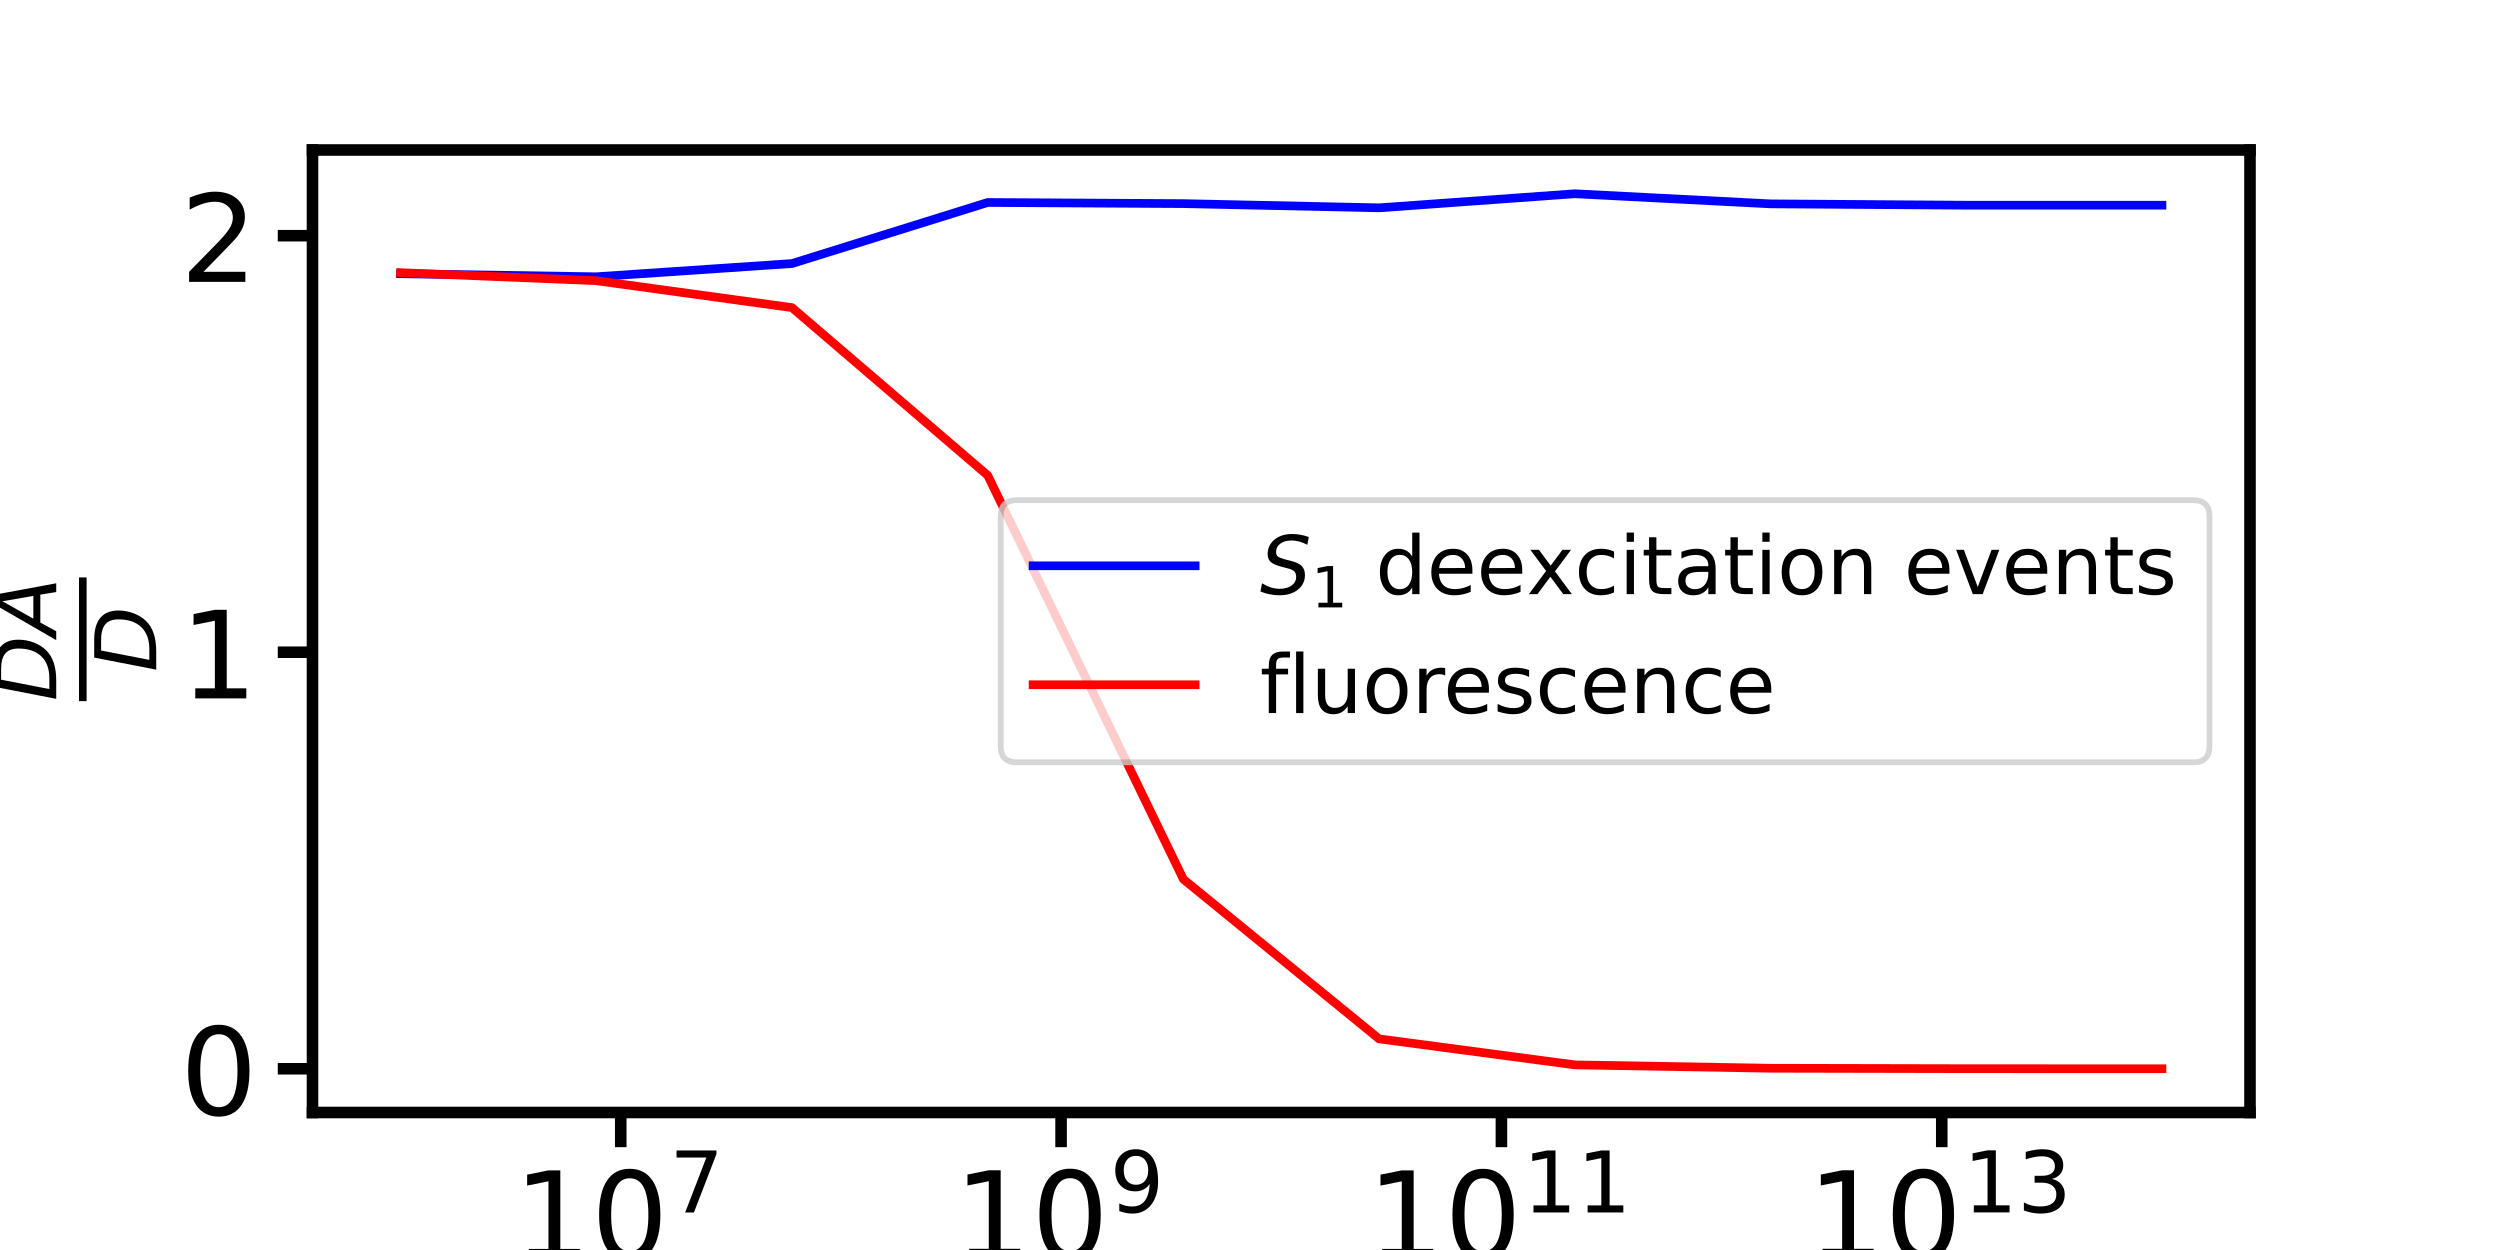
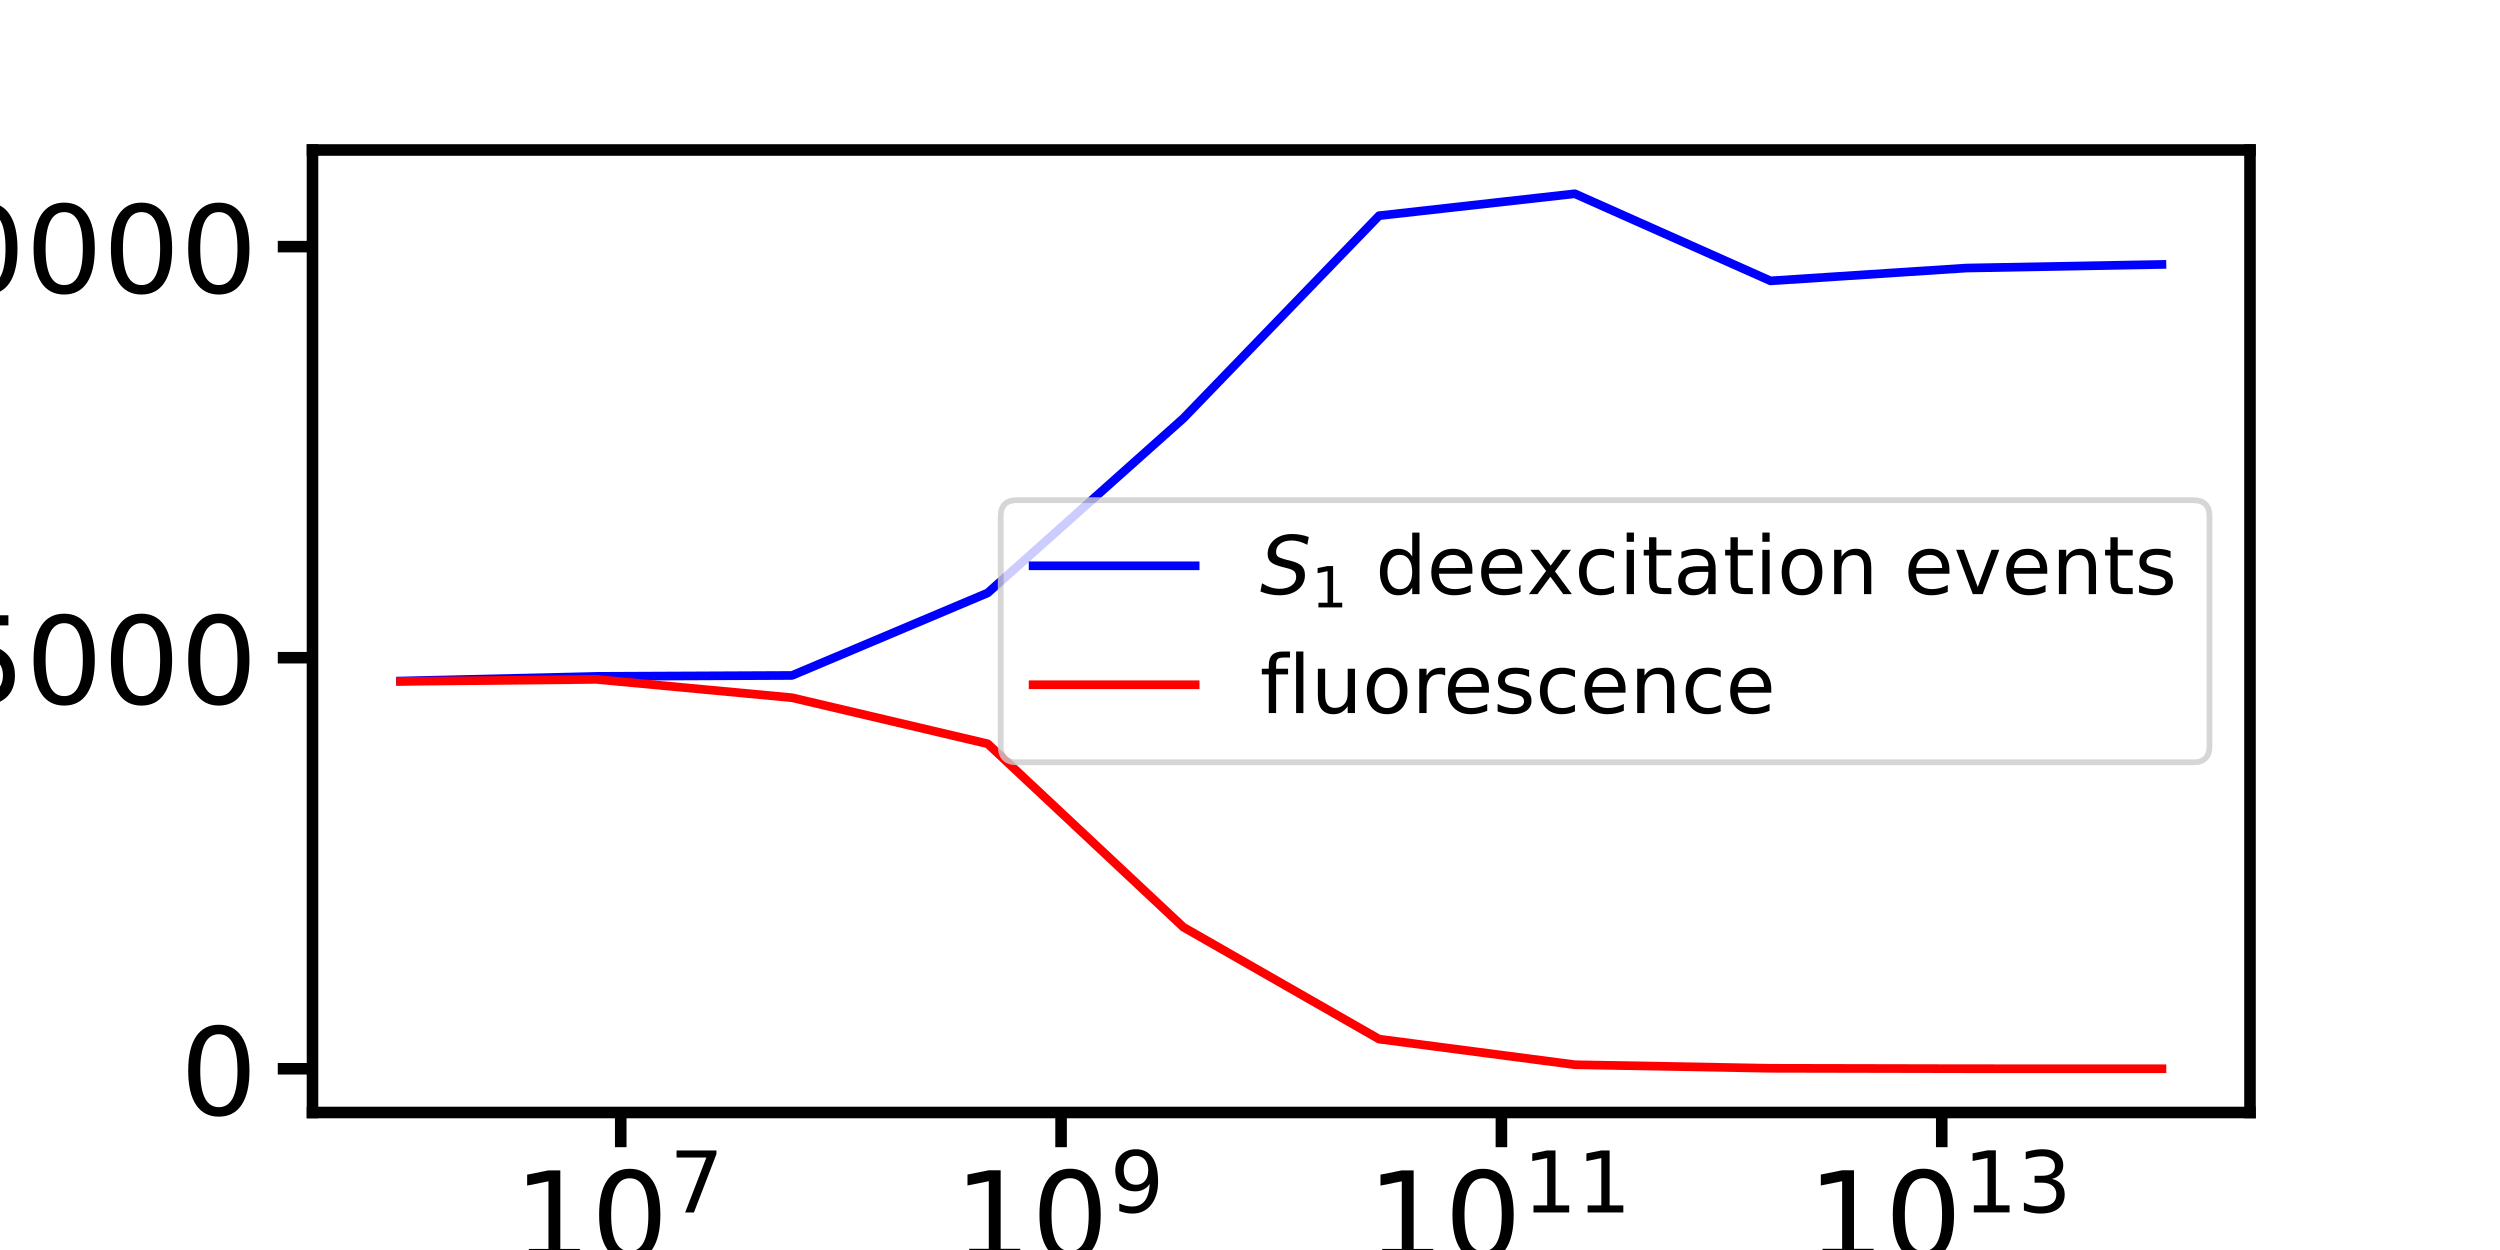
<svg xmlns="http://www.w3.org/2000/svg" xmlns:xlink="http://www.w3.org/1999/xlink" width="432pt" height="216pt" viewBox="0 0 432 216" version="1.1">
  <defs>
    <style type="text/css">*{stroke-linejoin: round; stroke-linecap: butt}</style>
  </defs>
  <g id="figure_1">
    <g id="patch_1">
      <path d="M 0 216  L 432 216  L 432 0  L 0 0  z " style="fill: #ffffff" />
    </g>
    <g id="axes_1">
      <g id="patch_2">
        <path d="M 54 192.24  L 388.8 192.24  L 388.8 25.92  L 54 25.92  z " style="fill: #ffffff" />
      </g>
      <g id="matplotlib.axis_1">
        <g id="xtick_1">
          <g id="line2d_1">
            <defs>
-               <path id="m9c12dc8ef9" d="M 0 0  L 0 6  " style="stroke: #000000; stroke-width: 2" />
-             </defs>
-             <g>
-               <use xlink:href="#m9c12dc8ef9" x="107.264" y="192.24" style="stroke: #000000; stroke-width: 2" />
+               <path id="mf57f95b2d2" d="M 0 0  L 0 6  " style="stroke: #000000; stroke-width: 2" />
+             </defs>
+             <g>
+               <use xlink:href="#mf57f95b2d2" x="107.264" y="192.24" style="stroke: #000000; stroke-width: 2" />
            </g>
          </g>
          <g id="text_1">
            <g transform="translate(88.78364 217.6967) scale(0.21 -0.21)">
              <defs>
                <path id="DejaVuSans-31" d="M 794 531  L 1825 531  L 1825 4091  L 703 3866  L 703 4441  L 1819 4666  L 2450 4666  L 2450 531  L 3481 531  L 3481 0  L 794 0  L 794 531  z " transform="scale(0.015625)" />
                <path id="DejaVuSans-30" d="M 2034 4250  Q 1547 4250 1301 3770  Q 1056 3291 1056 2328  Q 1056 1369 1301 889  Q 1547 409 2034 409  Q 2525 409 2770 889  Q 3016 1369 3016 2328  Q 3016 3291 2770 3770  Q 2525 4250 2034 4250  z M 2034 4750  Q 2819 4750 3233 4129  Q 3647 3509 3647 2328  Q 3647 1150 3233 529  Q 2819 -91 2034 -91  Q 1250 -91 836 529  Q 422 1150 422 2328  Q 422 3509 836 4129  Q 1250 4750 2034 4750  z " transform="scale(0.015625)" />
                <path id="DejaVuSans-37" d="M 525 4666  L 3525 4666  L 3525 4397  L 1831 0  L 1172 0  L 2766 4134  L 525 4134  L 525 4666  z " transform="scale(0.015625)" />
              </defs>
              <use xlink:href="#DejaVuSans-31" transform="translate(0 0.684375)" />
              <use xlink:href="#DejaVuSans-30" transform="translate(63.62305 0.684375)" />
              <use xlink:href="#DejaVuSans-37" transform="translate(128.2031 38.96563) scale(0.7)" />
            </g>
          </g>
        </g>
        <g id="xtick_2">
          <g id="line2d_2">
            <g>
-               <use xlink:href="#m9c12dc8ef9" x="183.355" y="192.24" style="stroke: #000000; stroke-width: 2" />
+               <use xlink:href="#mf57f95b2d2" x="183.355" y="192.24" style="stroke: #000000; stroke-width: 2" />
            </g>
          </g>
          <g id="text_2">
            <g transform="translate(164.8745 217.6967) scale(0.21 -0.21)">
              <defs>
                <path id="DejaVuSans-39" d="M 703 97  L 703 672  Q 941 559 1184 500  Q 1428 441 1663 441  Q 2288 441 2617 861  Q 2947 1281 2994 2138  Q 2813 1869 2534 1725  Q 2256 1581 1919 1581  Q 1219 1581 811 2004  Q 403 2428 403 3163  Q 403 3881 828 4315  Q 1253 4750 1959 4750  Q 2769 4750 3195 4129  Q 3622 3509 3622 2328  Q 3622 1225 3098 567  Q 2575 -91 1691 -91  Q 1453 -91 1209 -44  Q 966 3 703 97  z M 1959 2075  Q 2384 2075 2632 2365  Q 2881 2656 2881 3163  Q 2881 3666 2632 3958  Q 2384 4250 1959 4250  Q 1534 4250 1286 3958  Q 1038 3666 1038 3163  Q 1038 2656 1286 2365  Q 1534 2075 1959 2075  z " transform="scale(0.015625)" />
              </defs>
              <use xlink:href="#DejaVuSans-31" transform="translate(0 0.765625)" />
              <use xlink:href="#DejaVuSans-30" transform="translate(63.62305 0.765625)" />
              <use xlink:href="#DejaVuSans-39" transform="translate(128.2031 39.04688) scale(0.7)" />
            </g>
          </g>
        </g>
        <g id="xtick_3">
          <g id="line2d_3">
            <g>
-               <use xlink:href="#m9c12dc8ef9" x="259.445" y="192.24" style="stroke: #000000; stroke-width: 2" />
+               <use xlink:href="#mf57f95b2d2" x="259.445" y="192.24" style="stroke: #000000; stroke-width: 2" />
            </g>
          </g>
          <g id="text_3">
            <g transform="translate(236.2405 217.6967) scale(0.21 -0.21)">
              <use xlink:href="#DejaVuSans-31" transform="translate(0 0.684375)" />
              <use xlink:href="#DejaVuSans-30" transform="translate(63.62305 0.684375)" />
              <use xlink:href="#DejaVuSans-31" transform="translate(128.2031 38.96563) scale(0.7)" />
              <use xlink:href="#DejaVuSans-31" transform="translate(172.7393 38.96563) scale(0.7)" />
            </g>
          </g>
        </g>
        <g id="xtick_4">
          <g id="line2d_4">
            <g>
-               <use xlink:href="#m9c12dc8ef9" x="335.536" y="192.24" style="stroke: #000000; stroke-width: 2" />
+               <use xlink:href="#mf57f95b2d2" x="335.536" y="192.24" style="stroke: #000000; stroke-width: 2" />
            </g>
          </g>
          <g id="text_4">
            <g transform="translate(312.3314 217.6967) scale(0.21 -0.21)">
              <defs>
                <path id="DejaVuSans-33" d="M 2597 2516  Q 3050 2419 3304 2112  Q 3559 1806 3559 1356  Q 3559 666 3084 287  Q 2609 -91 1734 -91  Q 1441 -91 1130 -33  Q 819 25 488 141  L 488 750  Q 750 597 1062 519  Q 1375 441 1716 441  Q 2309 441 2620 675  Q 2931 909 2931 1356  Q 2931 1769 2642 2001  Q 2353 2234 1838 2234  L 1294 2234  L 1294 2753  L 1863 2753  Q 2328 2753 2575 2939  Q 2822 3125 2822 3475  Q 2822 3834 2567 4026  Q 2313 4219 1838 4219  Q 1578 4219 1281 4162  Q 984 4106 628 3988  L 628 4550  Q 988 4650 1302 4700  Q 1616 4750 1894 4750  Q 2613 4750 3031 4423  Q 3450 4097 3450 3541  Q 3450 3153 3228 2886  Q 3006 2619 2597 2516  z " transform="scale(0.015625)" />
              </defs>
              <use xlink:href="#DejaVuSans-31" transform="translate(0 0.765625)" />
              <use xlink:href="#DejaVuSans-30" transform="translate(63.62305 0.765625)" />
              <use xlink:href="#DejaVuSans-31" transform="translate(128.2031 39.04688) scale(0.7)" />
              <use xlink:href="#DejaVuSans-33" transform="translate(172.7393 39.04688) scale(0.7)" />
            </g>
          </g>
        </g>
        <g id="text_5">
          <g transform="translate(167.85 244.1667) scale(0.21 -0.21)">
            <defs>
              <path id="DejaVuSans-Oblique-6b" d="M 1172 4863  L 1747 4863  L 1197 2028  L 3169 3500  L 3916 3500  L 1716 1825  L 3322 0  L 2625 0  L 1131 1709  L 800 0  L 225 0  L 1172 4863  z " transform="scale(0.015625)" />
              <path id="DejaVuSans-Oblique-46" d="M 1081 4666  L 3756 4666  L 3653 4134  L 1606 4134  L 1338 2759  L 3188 2759  L 3084 2228  L 1234 2228  L 800 0  L 172 0  L 1081 4666  z " transform="scale(0.015625)" />
              <path id="DejaVuSans-Oblique-52" d="M 1613 4147  L 1294 2491  L 2106 2491  Q 2584 2491 2879 2755  Q 3175 3019 3175 3444  Q 3175 3784 2976 3965  Q 2778 4147 2406 4147  L 1613 4147  z M 2772 2241  Q 2972 2194 3105 2009  Q 3238 1825 3413 1275  L 3809 0  L 3144 0  L 2778 1197  Q 2638 1659 2453 1815  Q 2269 1972 1888 1972  L 1191 1972  L 806 0  L 172 0  L 1081 4666  L 2503 4666  Q 3150 4666 3495 4373  Q 3841 4081 3841 3531  Q 3841 3044 3547 2687  Q 3253 2331 2772 2241  z " transform="scale(0.015625)" />
              <path id="DejaVuSans-Oblique-45" d="M 1081 4666  L 4031 4666  L 3928 4134  L 1606 4134  L 1338 2753  L 3566 2753  L 3463 2222  L 1234 2222  L 909 531  L 3284 531  L 3181 0  L 172 0  L 1081 4666  z " transform="scale(0.015625)" />
              <path id="DejaVuSans-Oblique-54" d="M 378 4666  L 4325 4666  L 4225 4134  L 2559 4134  L 1759 0  L 1125 0  L 1925 4134  L 275 4134  L 378 4666  z " transform="scale(0.015625)" />
              <path id="DejaVuSans-5b" d="M 550 4863  L 1875 4863  L 1875 4416  L 1125 4416  L 1125 -397  L 1875 -397  L 1875 -844  L 550 -844  L 550 4863  z " transform="scale(0.015625)" />
              <path id="DejaVuSans-Oblique-73" d="M 3200 3397  L 3091 2853  Q 2863 2978 2609 3040  Q 2356 3103 2088 3103  Q 1634 3103 1373 2948  Q 1113 2794 1113 2528  Q 1113 2219 1719 2053  Q 1766 2041 1788 2034  L 1972 1978  Q 2547 1819 2739 1644  Q 2931 1469 2931 1166  Q 2931 609 2489 259  Q 2047 -91 1331 -91  Q 1053 -91 747 -37  Q 441 16 72 128  L 184 722  Q 500 559 806 475  Q 1113 391 1394 391  Q 1816 391 2080 572  Q 2344 753 2344 1031  Q 2344 1331 1650 1516  L 1591 1531  L 1394 1581  Q 956 1697 753 1886  Q 550 2075 550 2369  Q 550 2928 970 3256  Q 1391 3584 2113 3584  Q 2397 3584 2667 3537  Q 2938 3491 3200 3397  z " transform="scale(0.015625)" />
              <path id="DejaVuSans-2212" d="M 678 2272  L 4684 2272  L 4684 1741  L 678 1741  L 678 2272  z " transform="scale(0.015625)" />
              <path id="DejaVuSans-5d" d="M 1947 4863  L 1947 -844  L 622 -844  L 622 -397  L 1369 -397  L 1369 4416  L 622 4416  L 622 4863  L 1947 4863  z " transform="scale(0.015625)" />
            </defs>
            <use xlink:href="#DejaVuSans-Oblique-6b" transform="translate(0 0.684375)" />
            <use xlink:href="#DejaVuSans-Oblique-46" transform="translate(57.91016 -15.72188) scale(0.7)" />
            <use xlink:href="#DejaVuSans-Oblique-52" transform="translate(98.17383 -15.72188) scale(0.7)" />
            <use xlink:href="#DejaVuSans-Oblique-45" transform="translate(146.8115 -15.72188) scale(0.7)" />
            <use xlink:href="#DejaVuSans-Oblique-54" transform="translate(191.04 -15.72188) scale(0.7)" />
            <use xlink:href="#DejaVuSans-5b" transform="translate(269.0036 0.684375)" />
            <use xlink:href="#DejaVuSans-Oblique-73" transform="translate(308.0173 0.684375)" />
            <use xlink:href="#DejaVuSans-2212" transform="translate(364.7668 38.96563) scale(0.7)" />
            <use xlink:href="#DejaVuSans-31" transform="translate(423.4191 38.96563) scale(0.7)" />
            <use xlink:href="#DejaVuSans-5d" transform="translate(470.6896 0.684375)" />
          </g>
        </g>
      </g>
      <g id="matplotlib.axis_2">
        <g id="ytick_1">
          <g id="line2d_5">
            <defs>
-               <path id="m9ebc8782dd" d="M 0 0  L -6 0  " style="stroke: #000000; stroke-width: 2" />
-             </defs>
-             <g>
-               <use xlink:href="#m9ebc8782dd" x="54" y="184.683" style="stroke: #000000; stroke-width: 2" />
+               <path id="m5a0ce942e7" d="M 0 0  L -6 0  " style="stroke: #000000; stroke-width: 2" />
+             </defs>
+             <g>
+               <use xlink:href="#m5a0ce942e7" x="54" y="184.681" style="stroke: #000000; stroke-width: 2" />
            </g>
          </g>
          <g id="text_6">
-             <g transform="translate(31.13875 192.6611) scale(0.21 -0.21)">
+             <g transform="translate(31.13875 192.6597) scale(0.21 -0.21)">
              <use xlink:href="#DejaVuSans-30" />
            </g>
          </g>
        </g>
        <g id="ytick_2">
          <g id="line2d_6">
            <g>
-               <use xlink:href="#m9ebc8782dd" x="54" y="112.705" style="stroke: #000000; stroke-width: 2" />
+               <use xlink:href="#m5a0ce942e7" x="54" y="113.651" style="stroke: #000000; stroke-width: 2" />
            </g>
          </g>
          <g id="text_7">
-             <g transform="translate(31.13875 120.6837) scale(0.21 -0.21)">
-               <use xlink:href="#DejaVuSans-31" />
+             <g transform="translate(-8.945 121.6292) scale(0.21 -0.21)">
+               <defs>
+                 <path id="DejaVuSans-35" d="M 691 4666  L 3169 4666  L 3169 4134  L 1269 4134  L 1269 2991  Q 1406 3038 1543 3061  Q 1681 3084 1819 3084  Q 2600 3084 3056 2656  Q 3513 2228 3513 1497  Q 3513 744 3044 326  Q 2575 -91 1722 -91  Q 1428 -91 1123 -41  Q 819 9 494 109  L 494 744  Q 775 591 1075 516  Q 1375 441 1709 441  Q 2250 441 2565 725  Q 2881 1009 2881 1497  Q 2881 1984 2565 2268  Q 2250 2553 1709 2553  Q 1456 2553 1204 2497  Q 953 2441 691 2322  L 691 4666  z " transform="scale(0.015625)" />
+               </defs>
+               <use xlink:href="#DejaVuSans-35" />
+               <use xlink:href="#DejaVuSans-30" x="63.623" />
+               <use xlink:href="#DejaVuSans-30" x="127.246" />
+               <use xlink:href="#DejaVuSans-30" x="190.869" />
            </g>
          </g>
        </g>
        <g id="ytick_3">
          <g id="line2d_7">
            <g>
-               <use xlink:href="#m9ebc8782dd" x="54" y="40.728" style="stroke: #000000; stroke-width: 2" />
+               <use xlink:href="#m5a0ce942e7" x="54" y="42.62" style="stroke: #000000; stroke-width: 2" />
            </g>
          </g>
          <g id="text_8">
-             <g transform="translate(31.13875 48.7063) scale(0.21 -0.21)">
-               <defs>
-                 <path id="DejaVuSans-32" d="M 1228 531  L 3431 531  L 3431 0  L 469 0  L 469 531  Q 828 903 1448 1529  Q 2069 2156 2228 2338  Q 2531 2678 2651 2914  Q 2772 3150 2772 3378  Q 2772 3750 2511 3984  Q 2250 4219 1831 4219  Q 1534 4219 1204 4116  Q 875 4013 500 3803  L 500 4441  Q 881 4594 1212 4672  Q 1544 4750 1819 4750  Q 2544 4750 2975 4387  Q 3406 4025 3406 3419  Q 3406 3131 3298 2873  Q 3191 2616 2906 2266  Q 2828 2175 2409 1742  Q 1991 1309 1228 531  z " transform="scale(0.015625)" />
-               </defs>
-               <use xlink:href="#DejaVuSans-32" />
+             <g transform="translate(-22.30625 50.59882) scale(0.21 -0.21)">
+               <use xlink:href="#DejaVuSans-31" />
+               <use xlink:href="#DejaVuSans-30" x="63.623" />
+               <use xlink:href="#DejaVuSans-30" x="127.246" />
+               <use xlink:href="#DejaVuSans-30" x="190.869" />
+               <use xlink:href="#DejaVuSans-30" x="254.492" />
            </g>
          </g>
        </g>
        <g id="text_9">
-           <g transform="translate(18.94875 121.155) rotate(-90) scale(0.21 -0.21)">
+           <g transform="translate(-34.49625 121.155) rotate(-90) scale(0.21 -0.21)">
            <defs>
              <path id="DejaVuSans-Oblique-44" d="M 1081 4666  L 2438 4666  Q 3519 4666 4070 4208  Q 4622 3750 4622 2847  Q 4622 2250 4412 1698  Q 4203 1147 3834 769  Q 3463 381 2891 190  Q 2319 0 1538 0  L 172 0  L 1081 4666  z M 1613 4147  L 909 519  L 1734 519  Q 2794 519 3375 1128  Q 3956 1738 3956 2847  Q 3956 3519 3581 3833  Q 3206 4147 2406 4147  L 1613 4147  z " transform="scale(0.015625)" />
              <path id="DejaVuSans-Oblique-41" d="M 2356 4666  L 3072 4666  L 3938 0  L 3278 0  L 3084 1197  L 984 1197  L 325 0  L -341 0  L 2356 4666  z M 2584 4044  L 1275 1722  L 2988 1722  L 2584 4044  z " transform="scale(0.015625)" />
            </defs>
            <use xlink:href="#DejaVuSans-Oblique-44" transform="translate(0 43.96563) scale(0.7)" />
            <use xlink:href="#DejaVuSans-Oblique-41" transform="translate(53.90137 43.96563) scale(0.7)" />
            <use xlink:href="#DejaVuSans-Oblique-44" transform="translate(24 -38.31875) scale(0.7)" />
            <path d="M 0 18.966  L 0 25.216  L 101.787 25.216  L 101.787 18.966  L 0 18.966  z " />
          </g>
        </g>
      </g>
      <g id="line2d_8">
-         <path d="M 69.218 47.3  L 103.036 47.827  L 136.855 45.538  L 170.673 34.987  L 204.491 35.185  L 238.309 35.914  L 272.127 33.48  L 305.945 35.226  L 339.764 35.458  L 373.582 35.458  " clip-path="url(#p68d726aea6)" style="fill: none; stroke: #0000ff; stroke-width: 1.5; stroke-linecap: square" />
+         <path d="M 69.218 117.678  L 103.036 116.877  L 136.855 116.718  L 170.673 102.456  L 204.491 72.286  L 238.309 37.27  L 272.127 33.48  L 305.945 48.532  L 339.764 46.319  L 373.582 45.695  " clip-path="url(#pdc94e674fd)" style="fill: none; stroke: #0000ff; stroke-width: 1.5; stroke-linecap: square" />
      </g>
      <g id="line2d_9">
-         <path d="M 69.218 47.115  L 103.036 48.508  L 136.855 53.157  L 170.673 82.141  L 204.491 151.937  L 238.309 179.518  L 272.127 184.011  L 305.945 184.592  L 339.764 184.667  L 373.582 184.68  " clip-path="url(#p68d726aea6)" style="fill: none; stroke: #ff0000; stroke-width: 1.5; stroke-linecap: square" />
+         <path d="M 69.218 117.745  L 103.036 117.398  L 136.855 120.564  L 170.673 128.524  L 204.491 160.219  L 238.309 179.559  L 272.127 183.984  L 305.945 184.6  L 339.764 184.671  L 373.582 184.68  " clip-path="url(#pdc94e674fd)" style="fill: none; stroke: #ff0000; stroke-width: 1.5; stroke-linecap: square" />
      </g>
      <g id="patch_3">
        <path d="M 54 192.24  L 54 25.92  " style="fill: none; stroke: #000000; stroke-width: 2; stroke-linejoin: miter; stroke-linecap: square" />
      </g>
      <g id="patch_4">
        <path d="M 388.8 192.24  L 388.8 25.92  " style="fill: none; stroke: #000000; stroke-width: 2; stroke-linejoin: miter; stroke-linecap: square" />
      </g>
      <g id="patch_5">
        <path d="M 54 192.24  L 388.8 192.24  " style="fill: none; stroke: #000000; stroke-width: 2; stroke-linejoin: miter; stroke-linecap: square" />
      </g>
      <g id="patch_6">
        <path d="M 54 25.92  L 388.8 25.92  " style="fill: none; stroke: #000000; stroke-width: 2; stroke-linejoin: miter; stroke-linecap: square" />
      </g>
      <g id="legend_1">
        <g id="patch_7">
          <path d="M 175.72 131.729  L 379 131.729  Q 381.8 131.729 381.8 128.929  L 381.8 89.231  Q 381.8 86.431 379 86.431  L 175.72 86.431  Q 172.92 86.431 172.92 89.231  L 172.92 128.929  Q 172.92 131.729 175.72 131.729  z " style="fill: #ffffff; opacity: 0.8; stroke: #cccccc; stroke-linejoin: miter" />
        </g>
        <g id="line2d_10">
          <path d="M 178.52 97.768  L 192.52 97.768  L 206.52 97.768  " style="fill: none; stroke: #0000ff; stroke-width: 1.5; stroke-linecap: square" />
        </g>
        <g id="text_10">
          <g transform="translate(217.72 102.6684) scale(0.14 -0.14)">
            <defs>
              <path id="DejaVuSans-Oblique-53" d="M 3859 4513  L 3738 3897  Q 3422 4066 3111 4152  Q 2800 4238 2509 4238  Q 1944 4238 1609 3991  Q 1275 3744 1275 3334  Q 1275 3109 1398 2989  Q 1522 2869 2034 2731  L 2413 2638  Q 3053 2472 3303 2217  Q 3553 1963 3553 1503  Q 3553 797 2998 353  Q 2444 -91 1538 -91  Q 1166 -91 791 -17  Q 416 56 38 206  L 166 856  Q 513 641 861 531  Q 1209 422 1556 422  Q 2147 422 2503 684  Q 2859 947 2859 1369  Q 2859 1650 2717 1795  Q 2575 1941 2106 2059  L 1728 2156  Q 1081 2325 845 2545  Q 609 2766 609 3163  Q 609 3859 1145 4304  Q 1681 4750 2541 4750  Q 2875 4750 3203 4690  Q 3531 4631 3859 4513  z " transform="scale(0.015625)" />
              <path id="DejaVuSans-20" transform="scale(0.015625)" />
              <path id="DejaVuSans-64" d="M 2906 2969  L 2906 4863  L 3481 4863  L 3481 0  L 2906 0  L 2906 525  Q 2725 213 2448 61  Q 2172 -91 1784 -91  Q 1150 -91 751 415  Q 353 922 353 1747  Q 353 2572 751 3078  Q 1150 3584 1784 3584  Q 2172 3584 2448 3432  Q 2725 3281 2906 2969  z M 947 1747  Q 947 1113 1208 752  Q 1469 391 1925 391  Q 2381 391 2643 752  Q 2906 1113 2906 1747  Q 2906 2381 2643 2742  Q 2381 3103 1925 3103  Q 1469 3103 1208 2742  Q 947 2381 947 1747  z " transform="scale(0.015625)" />
              <path id="DejaVuSans-65" d="M 3597 1894  L 3597 1613  L 953 1613  Q 991 1019 1311 708  Q 1631 397 2203 397  Q 2534 397 2845 478  Q 3156 559 3463 722  L 3463 178  Q 3153 47 2828 -22  Q 2503 -91 2169 -91  Q 1331 -91 842 396  Q 353 884 353 1716  Q 353 2575 817 3079  Q 1281 3584 2069 3584  Q 2775 3584 3186 3129  Q 3597 2675 3597 1894  z M 3022 2063  Q 3016 2534 2758 2815  Q 2500 3097 2075 3097  Q 1594 3097 1305 2825  Q 1016 2553 972 2059  L 3022 2063  z " transform="scale(0.015625)" />
              <path id="DejaVuSans-78" d="M 3513 3500  L 2247 1797  L 3578 0  L 2900 0  L 1881 1375  L 863 0  L 184 0  L 1544 1831  L 300 3500  L 978 3500  L 1906 2253  L 2834 3500  L 3513 3500  z " transform="scale(0.015625)" />
              <path id="DejaVuSans-63" d="M 3122 3366  L 3122 2828  Q 2878 2963 2633 3030  Q 2388 3097 2138 3097  Q 1578 3097 1268 2742  Q 959 2388 959 1747  Q 959 1106 1268 751  Q 1578 397 2138 397  Q 2388 397 2633 464  Q 2878 531 3122 666  L 3122 134  Q 2881 22 2623 -34  Q 2366 -91 2075 -91  Q 1284 -91 818 406  Q 353 903 353 1747  Q 353 2603 823 3093  Q 1294 3584 2113 3584  Q 2378 3584 2631 3529  Q 2884 3475 3122 3366  z " transform="scale(0.015625)" />
              <path id="DejaVuSans-69" d="M 603 3500  L 1178 3500  L 1178 0  L 603 0  L 603 3500  z M 603 4863  L 1178 4863  L 1178 4134  L 603 4134  L 603 4863  z " transform="scale(0.015625)" />
              <path id="DejaVuSans-74" d="M 1172 4494  L 1172 3500  L 2356 3500  L 2356 3053  L 1172 3053  L 1172 1153  Q 1172 725 1289 603  Q 1406 481 1766 481  L 2356 481  L 2356 0  L 1766 0  Q 1100 0 847 248  Q 594 497 594 1153  L 594 3053  L 172 3053  L 172 3500  L 594 3500  L 594 4494  L 1172 4494  z " transform="scale(0.015625)" />
              <path id="DejaVuSans-61" d="M 2194 1759  Q 1497 1759 1228 1600  Q 959 1441 959 1056  Q 959 750 1161 570  Q 1363 391 1709 391  Q 2188 391 2477 730  Q 2766 1069 2766 1631  L 2766 1759  L 2194 1759  z M 3341 1997  L 3341 0  L 2766 0  L 2766 531  Q 2569 213 2275 61  Q 1981 -91 1556 -91  Q 1019 -91 701 211  Q 384 513 384 1019  Q 384 1609 779 1909  Q 1175 2209 1959 2209  L 2766 2209  L 2766 2266  Q 2766 2663 2505 2880  Q 2244 3097 1772 3097  Q 1472 3097 1187 3025  Q 903 2953 641 2809  L 641 3341  Q 956 3463 1253 3523  Q 1550 3584 1831 3584  Q 2591 3584 2966 3190  Q 3341 2797 3341 1997  z " transform="scale(0.015625)" />
              <path id="DejaVuSans-6f" d="M 1959 3097  Q 1497 3097 1228 2736  Q 959 2375 959 1747  Q 959 1119 1226 758  Q 1494 397 1959 397  Q 2419 397 2687 759  Q 2956 1122 2956 1747  Q 2956 2369 2687 2733  Q 2419 3097 1959 3097  z M 1959 3584  Q 2709 3584 3137 3096  Q 3566 2609 3566 1747  Q 3566 888 3137 398  Q 2709 -91 1959 -91  Q 1206 -91 779 398  Q 353 888 353 1747  Q 353 2609 779 3096  Q 1206 3584 1959 3584  z " transform="scale(0.015625)" />
              <path id="DejaVuSans-6e" d="M 3513 2113  L 3513 0  L 2938 0  L 2938 2094  Q 2938 2591 2744 2837  Q 2550 3084 2163 3084  Q 1697 3084 1428 2787  Q 1159 2491 1159 1978  L 1159 0  L 581 0  L 581 3500  L 1159 3500  L 1159 2956  Q 1366 3272 1645 3428  Q 1925 3584 2291 3584  Q 2894 3584 3203 3211  Q 3513 2838 3513 2113  z " transform="scale(0.015625)" />
              <path id="DejaVuSans-76" d="M 191 3500  L 800 3500  L 1894 563  L 2988 3500  L 3597 3500  L 2284 0  L 1503 0  L 191 3500  z " transform="scale(0.015625)" />
              <path id="DejaVuSans-73" d="M 2834 3397  L 2834 2853  Q 2591 2978 2328 3040  Q 2066 3103 1784 3103  Q 1356 3103 1142 2972  Q 928 2841 928 2578  Q 928 2378 1081 2264  Q 1234 2150 1697 2047  L 1894 2003  Q 2506 1872 2764 1633  Q 3022 1394 3022 966  Q 3022 478 2636 193  Q 2250 -91 1575 -91  Q 1294 -91 989 -36  Q 684 19 347 128  L 347 722  Q 666 556 975 473  Q 1284 391 1588 391  Q 1994 391 2212 530  Q 2431 669 2431 922  Q 2431 1156 2273 1281  Q 2116 1406 1581 1522  L 1381 1569  Q 847 1681 609 1914  Q 372 2147 372 2553  Q 372 3047 722 3315  Q 1072 3584 1716 3584  Q 2034 3584 2315 3537  Q 2597 3491 2834 3397  z " transform="scale(0.015625)" />
            </defs>
            <use xlink:href="#DejaVuSans-Oblique-53" transform="translate(0 0.015625)" />
            <use xlink:href="#DejaVuSans-31" transform="translate(63.47656 -16.39062) scale(0.7)" />
            <use xlink:href="#DejaVuSans-20" transform="translate(110.7471 0.015625)" />
            <use xlink:href="#DejaVuSans-64" transform="translate(142.5342 0.015625)" />
            <use xlink:href="#DejaVuSans-65" transform="translate(206.0107 0.015625)" />
            <use xlink:href="#DejaVuSans-65" transform="translate(267.5342 0.015625)" />
            <use xlink:href="#DejaVuSans-78" transform="translate(329.0576 0.015625)" />
            <use xlink:href="#DejaVuSans-63" transform="translate(388.2373 0.015625)" />
            <use xlink:href="#DejaVuSans-69" transform="translate(443.2178 0.015625)" />
            <use xlink:href="#DejaVuSans-74" transform="translate(471.001 0.015625)" />
            <use xlink:href="#DejaVuSans-61" transform="translate(510.21 0.015625)" />
            <use xlink:href="#DejaVuSans-74" transform="translate(571.4893 0.015625)" />
            <use xlink:href="#DejaVuSans-69" transform="translate(610.6982 0.015625)" />
            <use xlink:href="#DejaVuSans-6f" transform="translate(638.4814 0.015625)" />
            <use xlink:href="#DejaVuSans-6e" transform="translate(699.6631 0.015625)" />
            <use xlink:href="#DejaVuSans-20" transform="translate(763.042 0.015625)" />
            <use xlink:href="#DejaVuSans-65" transform="translate(794.8291 0.015625)" />
            <use xlink:href="#DejaVuSans-76" transform="translate(856.3525 0.015625)" />
            <use xlink:href="#DejaVuSans-65" transform="translate(915.5322 0.015625)" />
            <use xlink:href="#DejaVuSans-6e" transform="translate(977.0557 0.015625)" />
            <use xlink:href="#DejaVuSans-74" transform="translate(1040.435 0.015625)" />
            <use xlink:href="#DejaVuSans-73" transform="translate(1079.644 0.015625)" />
          </g>
        </g>
        <g id="line2d_11">
          <path d="M 178.52 118.318  L 192.52 118.318  L 206.52 118.318  " style="fill: none; stroke: #ff0000; stroke-width: 1.5; stroke-linecap: square" />
        </g>
        <g id="text_11">
          <g transform="translate(217.72 123.2178) scale(0.14 -0.14)">
            <defs>
              <path id="DejaVuSans-66" d="M 2375 4863  L 2375 4384  L 1825 4384  Q 1516 4384 1395 4259  Q 1275 4134 1275 3809  L 1275 3500  L 2222 3500  L 2222 3053  L 1275 3053  L 1275 0  L 697 0  L 697 3053  L 147 3053  L 147 3500  L 697 3500  L 697 3744  Q 697 4328 969 4595  Q 1241 4863 1831 4863  L 2375 4863  z " transform="scale(0.015625)" />
              <path id="DejaVuSans-6c" d="M 603 4863  L 1178 4863  L 1178 0  L 603 0  L 603 4863  z " transform="scale(0.015625)" />
              <path id="DejaVuSans-75" d="M 544 1381  L 544 3500  L 1119 3500  L 1119 1403  Q 1119 906 1312 657  Q 1506 409 1894 409  Q 2359 409 2629 706  Q 2900 1003 2900 1516  L 2900 3500  L 3475 3500  L 3475 0  L 2900 0  L 2900 538  Q 2691 219 2414 64  Q 2138 -91 1772 -91  Q 1169 -91 856 284  Q 544 659 544 1381  z M 1991 3584  L 1991 3584  z " transform="scale(0.015625)" />
              <path id="DejaVuSans-72" d="M 2631 2963  Q 2534 3019 2420 3045  Q 2306 3072 2169 3072  Q 1681 3072 1420 2755  Q 1159 2438 1159 1844  L 1159 0  L 581 0  L 581 3500  L 1159 3500  L 1159 2956  Q 1341 3275 1631 3429  Q 1922 3584 2338 3584  Q 2397 3584 2469 3576  Q 2541 3569 2628 3553  L 2631 2963  z " transform="scale(0.015625)" />
            </defs>
            <use xlink:href="#DejaVuSans-66" />
            <use xlink:href="#DejaVuSans-6c" x="35.205" />
            <use xlink:href="#DejaVuSans-75" x="62.988" />
            <use xlink:href="#DejaVuSans-6f" x="126.367" />
            <use xlink:href="#DejaVuSans-72" x="187.549" />
            <use xlink:href="#DejaVuSans-65" x="226.412" />
            <use xlink:href="#DejaVuSans-73" x="287.936" />
            <use xlink:href="#DejaVuSans-63" x="340.035" />
            <use xlink:href="#DejaVuSans-65" x="395.016" />
            <use xlink:href="#DejaVuSans-6e" x="456.539" />
            <use xlink:href="#DejaVuSans-63" x="519.918" />
            <use xlink:href="#DejaVuSans-65" x="574.898" />
          </g>
        </g>
      </g>
    </g>
  </g>
  <defs>
-     <clipPath id="p68d726aea6">
+     <clipPath id="pdc94e674fd">
      <rect x="54" y="25.92" width="334.8" height="166.32" />
    </clipPath>
  </defs>
</svg>
